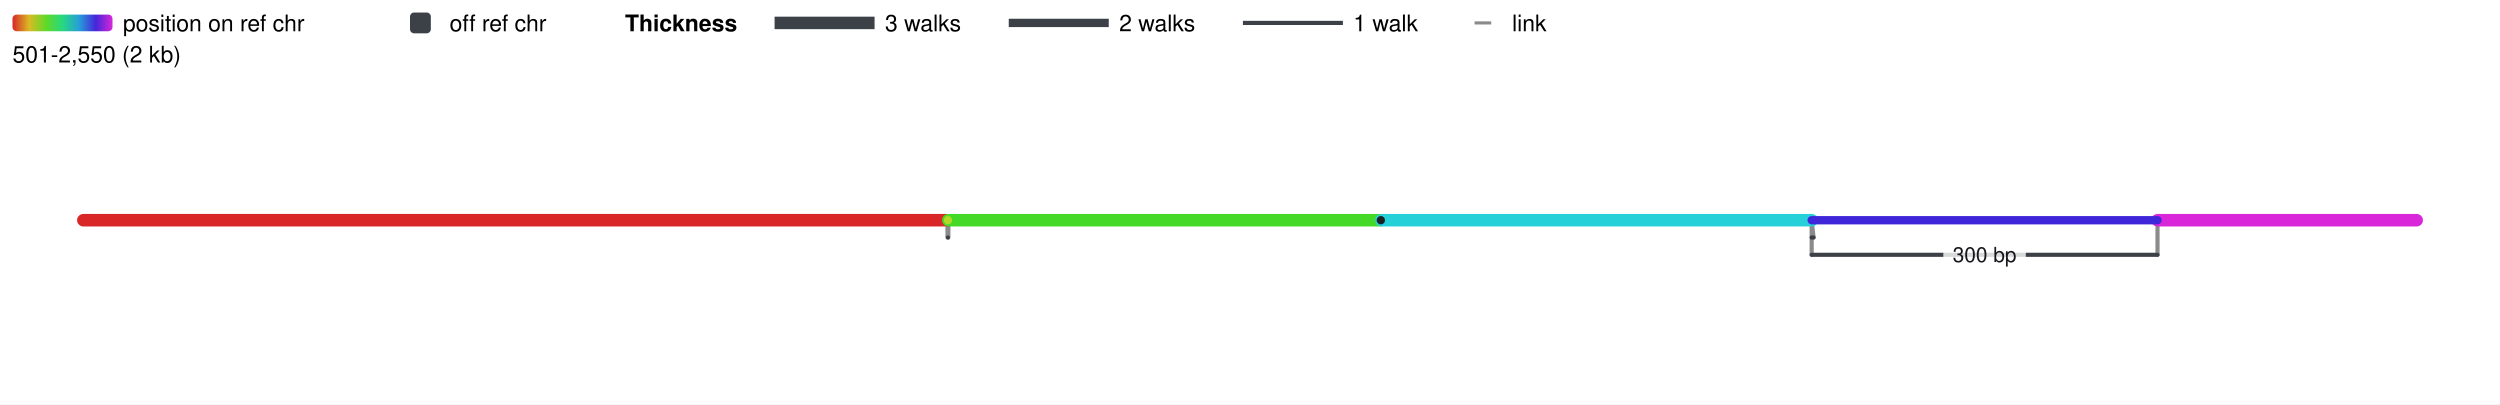
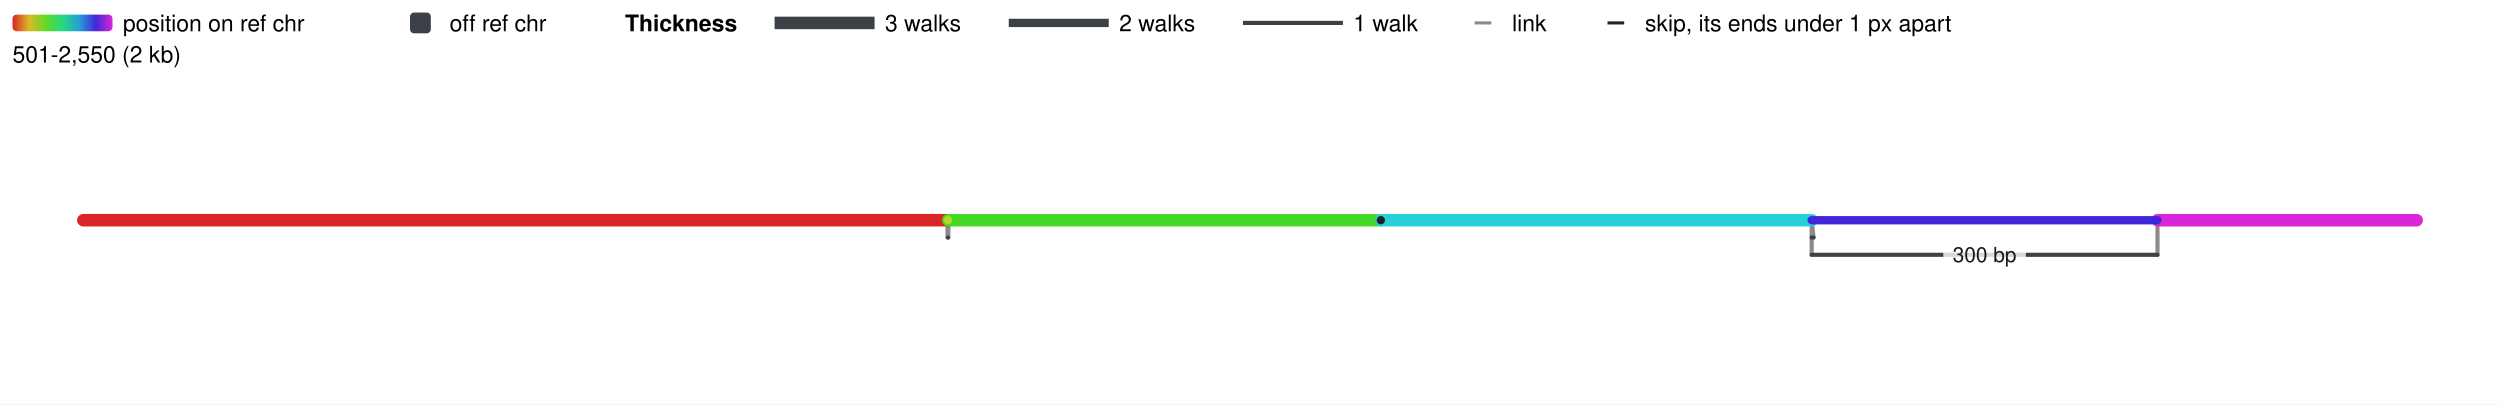
<svg xmlns="http://www.w3.org/2000/svg" width="1200" height="194" viewBox="0 0 1200 194">
  <rect width="1200" height="194" fill="#fff" />
  <g transform="translate(6 2)" font-family="Helvetica, Arial, sans-serif" font-size="11">
    <linearGradient id="key-ramp-0">
      <stop offset="0" stop-color="#d92626" />
      <stop offset="0.167" stop-color="#d9bb26" />
      <stop offset="0.333" stop-color="#62d926" />
      <stop offset="0.5" stop-color="#26d980" />
      <stop offset="0.667" stop-color="#269dd9" />
      <stop offset="0.833" stop-color="#4426d9" />
      <stop offset="1" stop-color="#d926d9" />
    </linearGradient>
    <rect y="5" width="48" height="8" rx="2" fill="url(#key-ramp-0)" />
    <text x="53" y="13">position on ref chr</text>
    <text y="28">501-2,550 (2 kb)</text>
  </g>
  <g transform="translate(192.8 2)" font-family="Helvetica, Arial, sans-serif" font-size="11">
    <rect x="4" y="4" width="10" height="10" rx="2" fill="#3c4148" />
    <text x="23" y="13">off ref chr</text>
  </g>
  <g transform="translate(300 2)" font-family="Helvetica, Arial, sans-serif" font-size="11">
    <text y="13" font-weight="bold">Thickness</text>
  </g>
  <g transform="translate(371.8 2)" font-family="Helvetica, Arial, sans-serif" font-size="11">
    <rect y="6" width="48" height="6" fill="#3c4148" />
    <text x="53" y="13">3 walks</text>
  </g>
  <g transform="translate(484.2 2)" font-family="Helvetica, Arial, sans-serif" font-size="11">
    <rect y="7" width="48" height="4" fill="#3c4148" />
    <text x="53" y="13">2 walks</text>
  </g>
  <g transform="translate(596.6 2)" font-family="Helvetica, Arial, sans-serif" font-size="11">
    <rect y="8" width="48" height="2" fill="#3c4148" />
    <text x="53" y="13">1 walk</text>
  </g>
  <g transform="translate(702.8 2)" font-family="Helvetica, Arial, sans-serif" font-size="11">
    <line y1="9" y2="9" x1="5" x2="13" stroke="#777777" stroke-opacity="0.851" stroke-width="1.5" />
    <text x="23" y="13">link</text>
  </g>
+   <g transform="translate(766.6 2)" font-family="Helvetica, Arial, sans-serif" font-size="11">
+     <line y1="9" y2="9" x1="5" x2="13" stroke="#18181c" stroke-opacity="0.941" stroke-width="1.5" />
+     <text x="23" y="13">skip, its ends under 1 px apart</text>
+   </g>
  <svg y="34" width="1200" height="160">
    <rect x="0" y="0" width="1200" height="160" fill="rgb(255,255,255)" />
    <path d="M454.8 71.7h0M455.2 71.7h0M1035.6 71.7h0" fill="none" stroke="rgb(119,119,119)" stroke-opacity="0.851" stroke-width="4" stroke-linecap="round" stroke-linejoin="round" />
    <path d="M662.6 71.7h0M663.1 71.7h0M869.6 71.7h0M454.8 71.7C454.8 71.7 454.8 80 454.8 80M455.2 80C455.2 80 455.2 71.7 455.2 71.7M869.6 71.7C869.6 71.7 869.6 80 869.6 80M870.5 80C870.5 80 869.6 71.7 869.6 71.7M869.6 71.7C869.6 71.7 869.6 88.3 869.6 88.3M1035.6 88.3C1035.6 88.3 1035.6 71.7 1035.6 71.7" fill="none" stroke="rgb(119,119,119)" stroke-opacity="0.851" stroke-width="2" stroke-linecap="round" stroke-linejoin="round" />
    <path d="M40 71.7L454.8 71.7" fill="none" stroke="rgb(217,38,38)" stroke-width="6" stroke-linecap="round" stroke-linejoin="round" />
    <path d="M455.2 71.7L662.6 71.7" fill="none" stroke="rgb(68,217,38)" stroke-width="6" stroke-linecap="round" stroke-linejoin="round" />
    <path d="M663.1 71.7L869.6 71.7" fill="none" stroke="rgb(38,208,217)" stroke-width="6" stroke-linecap="round" stroke-linejoin="round" />
    <path d="M1035.6 71.7L1160 71.7" fill="none" stroke="rgb(217,38,217)" stroke-width="6" stroke-linecap="round" stroke-linejoin="round" />
    <path d="M455 71.7h0" fill="none" stroke="rgb(177,217,38)" stroke-width="4" stroke-linecap="round" stroke-linejoin="round" />
    <path d="M869.6 71.7L1035.6 71.7" fill="none" stroke="rgb(64,38,217)" stroke-width="4" stroke-linecap="round" stroke-linejoin="round" />
    <path d="M662.8 71.7h0" fill="none" stroke="rgb(38,217,117)" stroke-width="2" stroke-linecap="round" stroke-linejoin="round" />
    <path d="M455 80h0M869.6 80L870.5 80M869.6 88.3L1035.6 88.3" fill="none" stroke="rgb(60,65,72)" stroke-width="2" stroke-linecap="round" stroke-linejoin="round" />
    <path d="M662.8 71.7h0" fill="none" stroke="rgb(24,24,28)" stroke-opacity="0.941" stroke-width="4" stroke-linecap="round" stroke-linejoin="round" />
    <rect x="932.793" y="81.796" width="39.6" height="13" rx="3" fill="#fff" fill-opacity="0.8" />
    <text x="952.593" y="91.796" font-family="Helvetica, Arial, sans-serif" font-size="10" fill="#18181c" text-anchor="middle">300 bp</text>
  </svg>
</svg>
